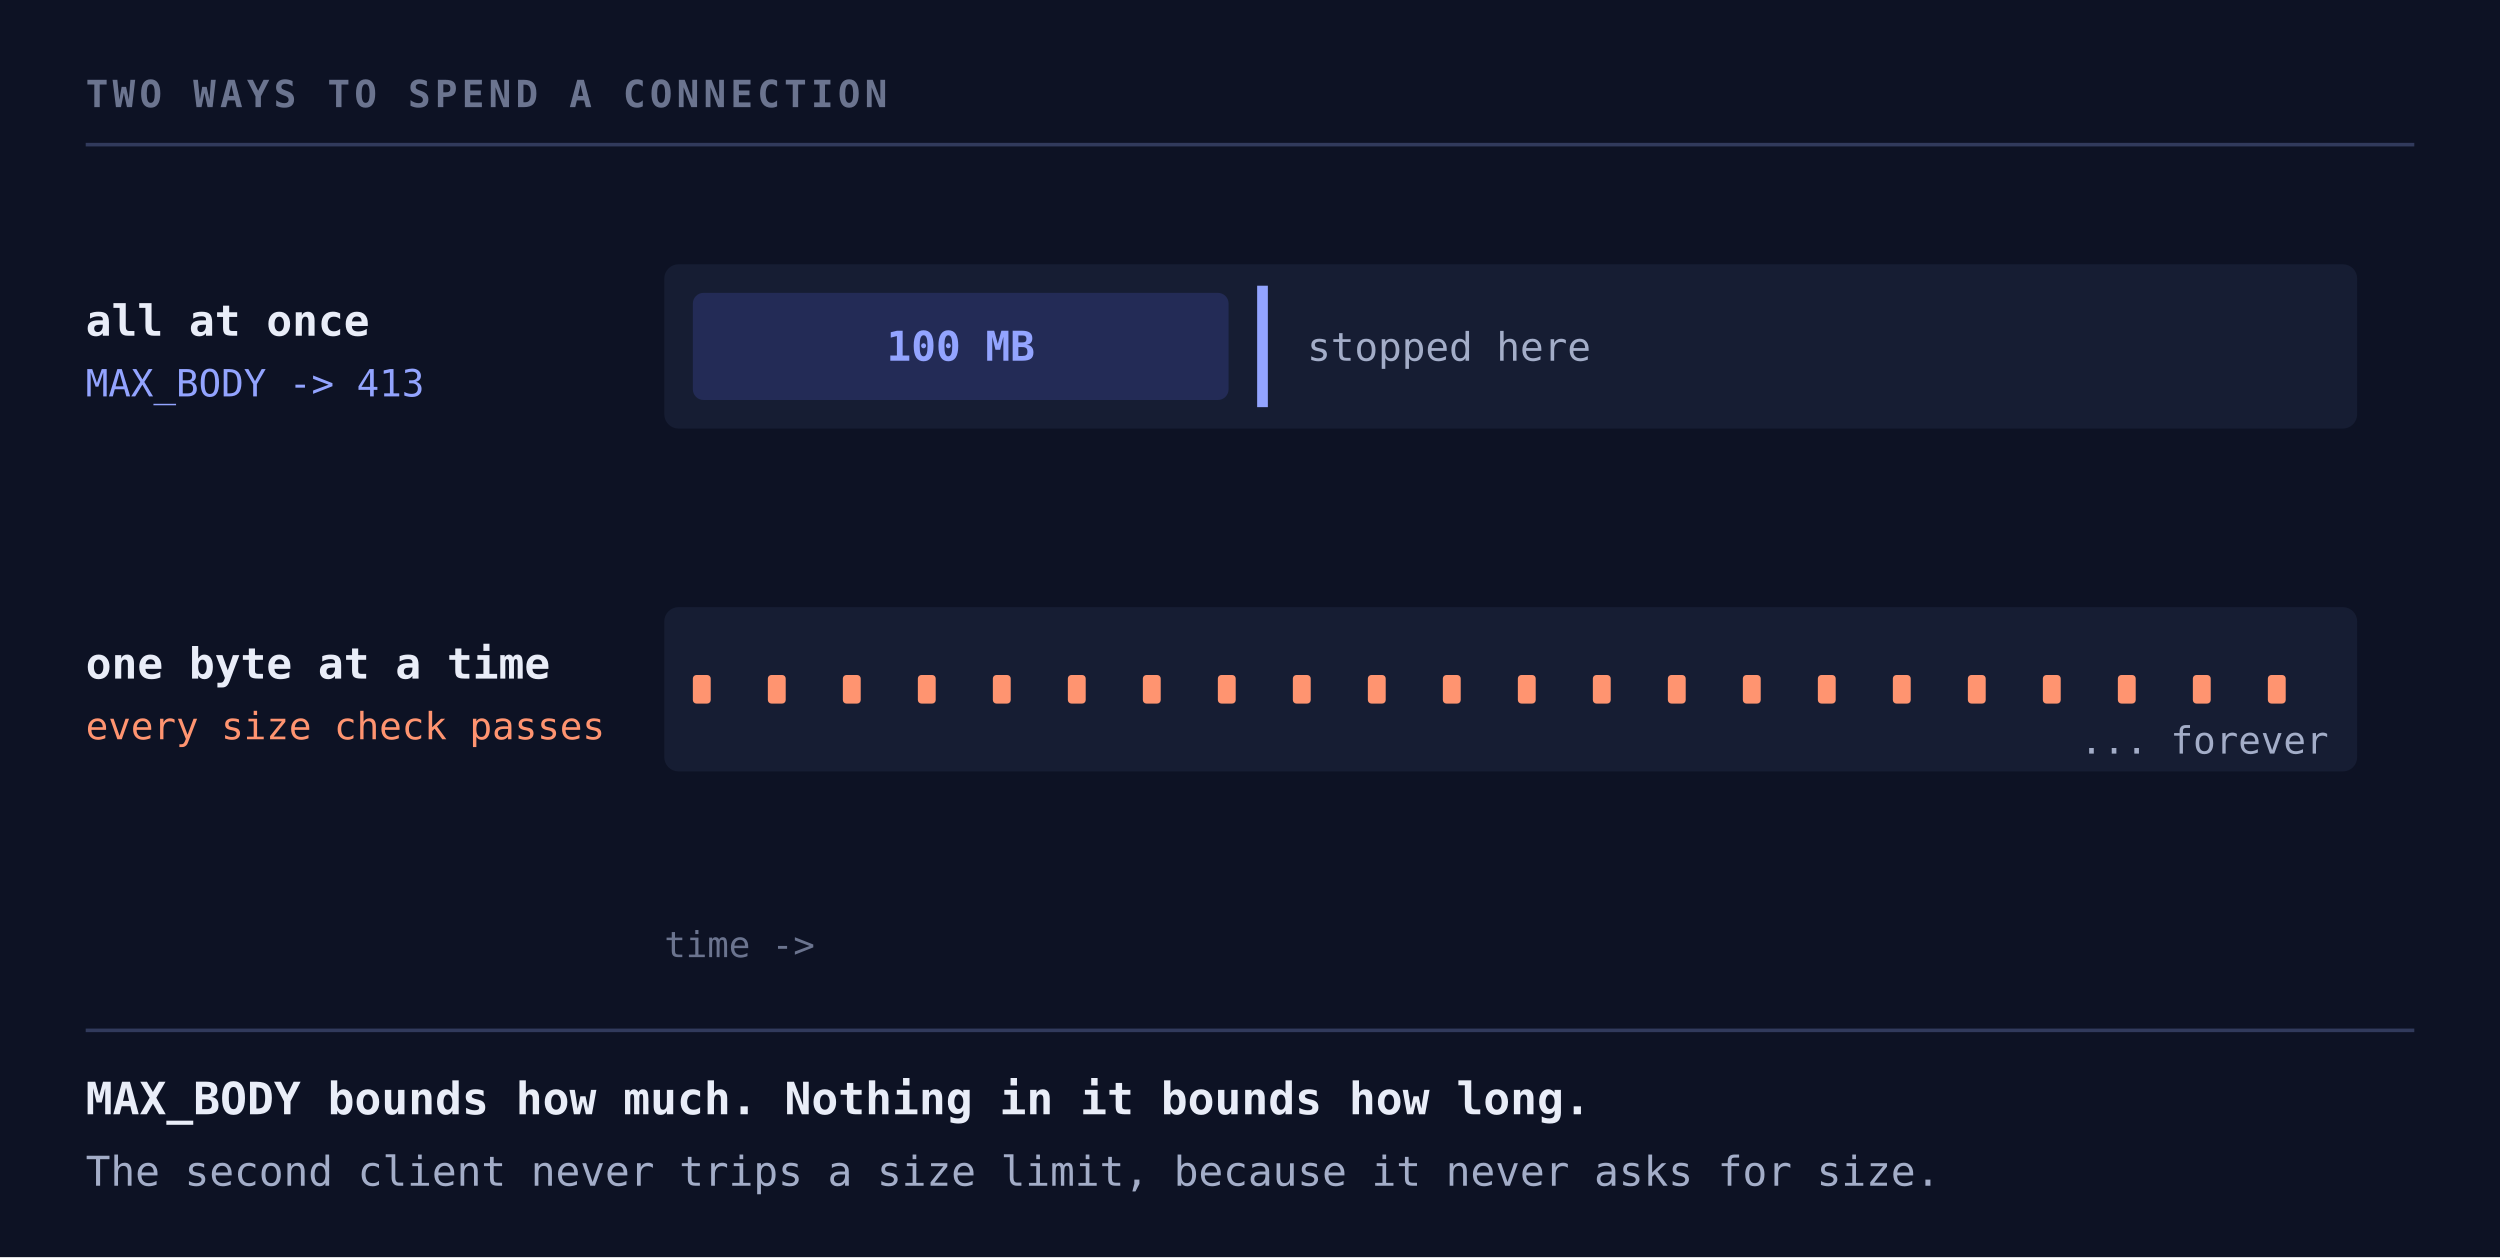
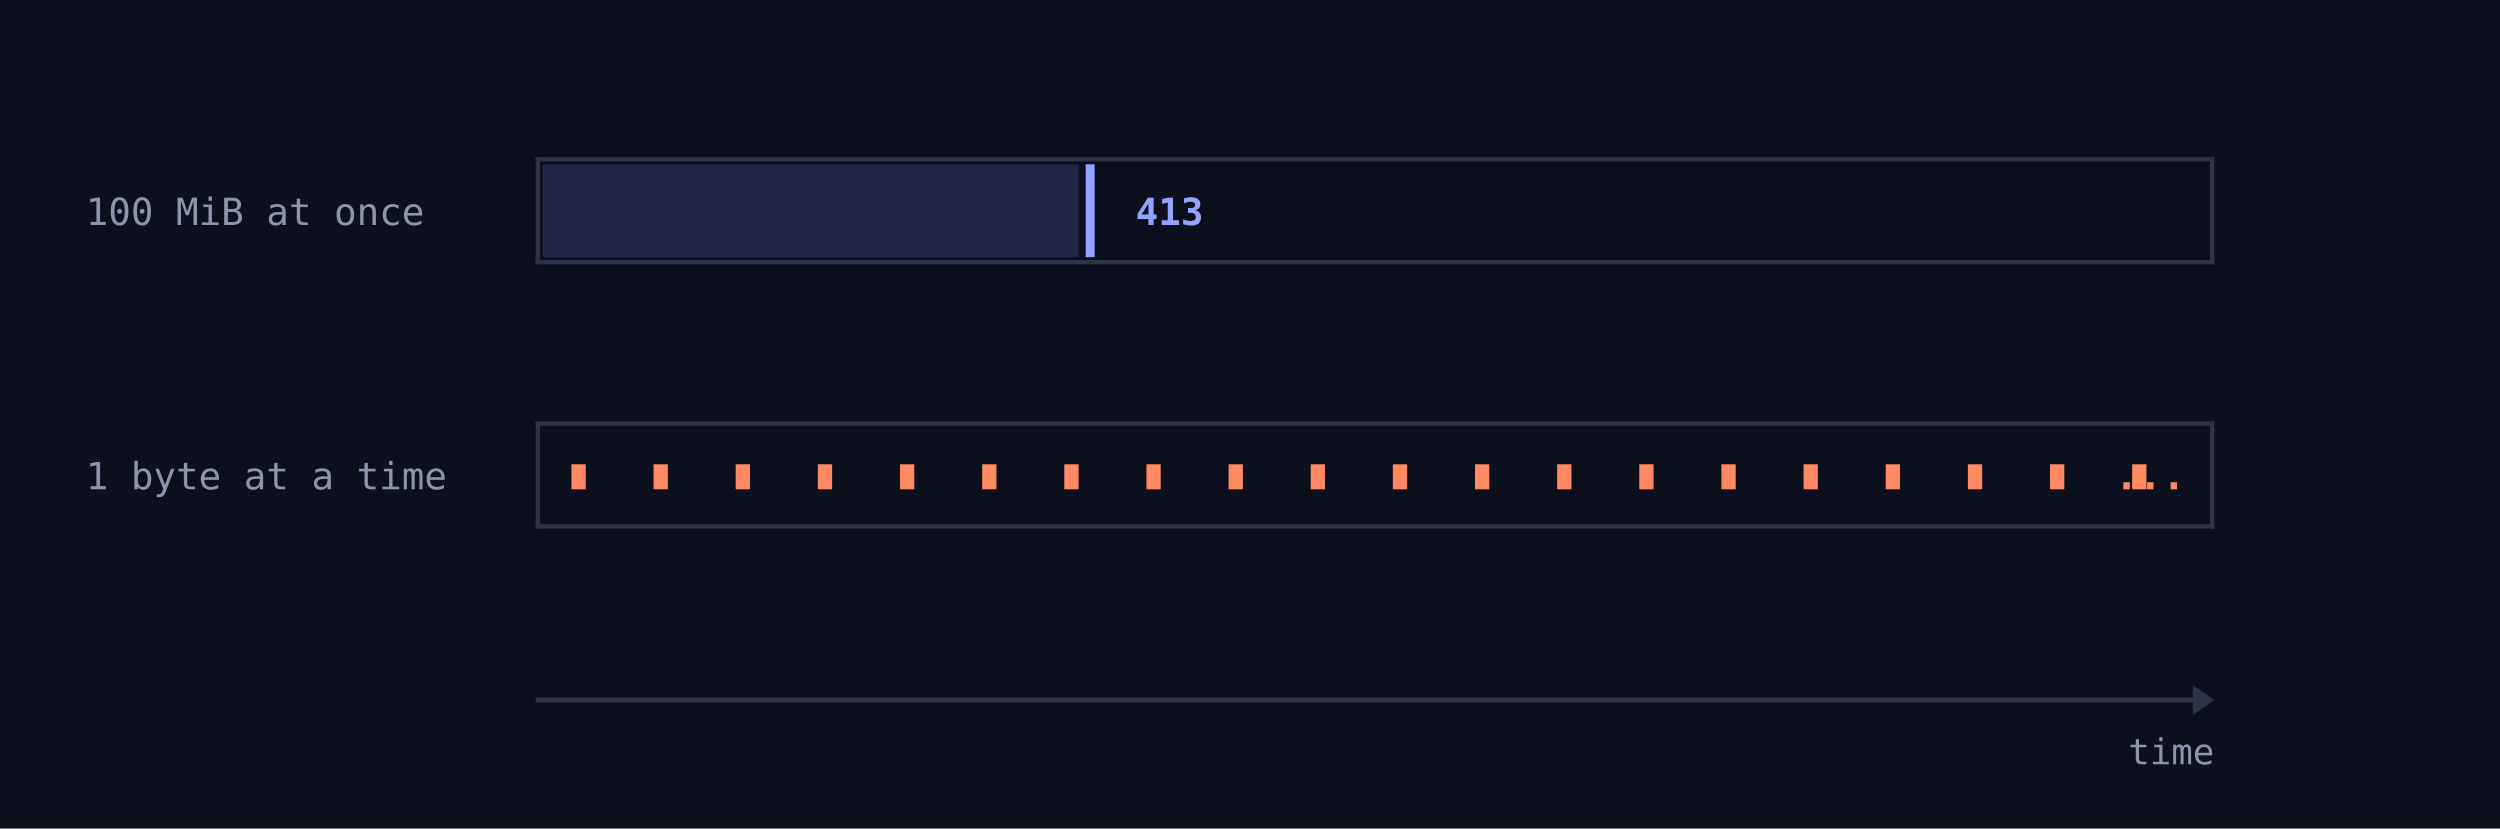
- <svg xmlns="http://www.w3.org/2000/svg" viewBox="0 0 700 352" width="700" height="352" role="img">
-   <rect x="0" y="0" width="700" height="352" fill="#0d1224" />
-   <text x="24" y="30" font-family="ui-monospace,SFMono-Regular,Menlo,Consolas,monospace" font-size="10.5" font-weight="700" fill="#6b748f" text-anchor="start" letter-spacing="1.2">TWO WAYS TO SPEND A CONNECTION</text>
-   <rect x="24" y="40" width="652" height="1" rx="0" fill="#313a5c" />
-   <text x="24" y="94" font-family="ui-monospace,SFMono-Regular,Menlo,Consolas,monospace" font-size="12" font-weight="700" fill="#e9edf8" text-anchor="start">all at once</text>
-   <text x="24" y="111" font-family="ui-monospace,SFMono-Regular,Menlo,Consolas,monospace" font-size="10.5" font-weight="400" fill="#93a4ff" text-anchor="start">MAX_BODY  -&gt;  413</text>
-   <rect x="186" y="74" width="474" height="46" rx="4" fill="#161d33" />
-   <rect x="194" y="82" width="150" height="30" rx="3" fill="#232b56" />
-   <text x="269" y="101" font-family="ui-monospace,SFMono-Regular,Menlo,Consolas,monospace" font-size="11.5" font-weight="700" fill="#93a4ff" text-anchor="middle">100 MB</text>
-   <rect x="352" y="80" width="3" height="34" rx="0" fill="#93a4ff" />
-   <text x="366" y="101" font-family="ui-monospace,SFMono-Regular,Menlo,Consolas,monospace" font-size="11" font-weight="400" fill="#a3adc8" text-anchor="start">stopped here</text>
-   <text x="24" y="190" font-family="ui-monospace,SFMono-Regular,Menlo,Consolas,monospace" font-size="12" font-weight="700" fill="#e9edf8" text-anchor="start">one byte at a time</text>
-   <text x="24" y="207" font-family="ui-monospace,SFMono-Regular,Menlo,Consolas,monospace" font-size="10.5" font-weight="400" fill="#ff9470" text-anchor="start">every size check passes</text>
-   <rect x="186" y="170" width="474" height="46" rx="4" fill="#161d33" />
-   <rect x="194" y="189" width="5" height="8" rx="1" fill="#ff9470" />
-   <rect x="215" y="189" width="5" height="8" rx="1" fill="#ff9470" />
-   <rect x="236" y="189" width="5" height="8" rx="1" fill="#ff9470" />
-   <rect x="257" y="189" width="5" height="8" rx="1" fill="#ff9470" />
-   <rect x="278" y="189" width="5" height="8" rx="1" fill="#ff9470" />
-   <rect x="299" y="189" width="5" height="8" rx="1" fill="#ff9470" />
-   <rect x="320" y="189" width="5" height="8" rx="1" fill="#ff9470" />
-   <rect x="341" y="189" width="5" height="8" rx="1" fill="#ff9470" />
-   <rect x="362" y="189" width="5" height="8" rx="1" fill="#ff9470" />
-   <rect x="383" y="189" width="5" height="8" rx="1" fill="#ff9470" />
-   <rect x="404" y="189" width="5" height="8" rx="1" fill="#ff9470" />
-   <rect x="425" y="189" width="5" height="8" rx="1" fill="#ff9470" />
-   <rect x="446" y="189" width="5" height="8" rx="1" fill="#ff9470" />
-   <rect x="467" y="189" width="5" height="8" rx="1" fill="#ff9470" />
-   <rect x="488" y="189" width="5" height="8" rx="1" fill="#ff9470" />
-   <rect x="509" y="189" width="5" height="8" rx="1" fill="#ff9470" />
-   <rect x="530" y="189" width="5" height="8" rx="1" fill="#ff9470" />
-   <rect x="551" y="189" width="5" height="8" rx="1" fill="#ff9470" />
-   <rect x="572" y="189" width="5" height="8" rx="1" fill="#ff9470" />
-   <rect x="593" y="189" width="5" height="8" rx="1" fill="#ff9470" />
-   <rect x="614" y="189" width="5" height="8" rx="1" fill="#ff9470" />
-   <rect x="635" y="189" width="5" height="8" rx="1" fill="#ff9470" />
-   <text x="194" y="185" font-family="ui-monospace,SFMono-Regular,Menlo,Consolas,monospace" font-size="10" font-weight="400" fill="#a3adc8" text-anchor="start" />
-   <text x="652" y="211" font-family="ui-monospace,SFMono-Regular,Menlo,Consolas,monospace" font-size="10.5" font-weight="400" fill="#a3adc8" text-anchor="end">... forever</text>
-   <text x="186" y="268" font-family="ui-monospace,SFMono-Regular,Menlo,Consolas,monospace" font-size="10" font-weight="400" fill="#6b748f" text-anchor="start">time  -&gt;</text>
-   <rect x="24" y="288" width="652" height="1" rx="0" fill="#313a5c" />
-   <text x="24" y="312" font-family="ui-monospace,SFMono-Regular,Menlo,Consolas,monospace" font-size="12.5" font-weight="700" fill="#e9edf8" text-anchor="start">MAX_BODY bounds how much. Nothing in it bounds how long.</text>
-   <text x="24" y="332" font-family="ui-monospace,SFMono-Regular,Menlo,Consolas,monospace" font-size="11.5" font-weight="400" fill="#a3adc8" text-anchor="start">The second client never trips a size limit, because it never asks for size.</text>
+ <svg xmlns="http://www.w3.org/2000/svg" viewBox="0 0 700 232" width="700" height="232" role="img">
+   <rect x="0" y="0" width="700" height="232" fill="#0c101c" />
+   <text x="24" y="63" font-family="ui-monospace,SFMono-Regular,Menlo,Consolas,monospace" font-size="10.5" font-weight="400" fill="#8b95ab" text-anchor="start">100 MiB at once</text>
+   <rect x="150" y="44" width="470" height="1.2" rx="0" fill="#2c3448" />
+   <rect x="150" y="72.8" width="470" height="1.2" rx="0" fill="#2c3448" />
+   <rect x="150" y="44" width="1.2" height="30" rx="0" fill="#2c3448" />
+   <rect x="618.8" y="44" width="1.2" height="30" rx="0" fill="#2c3448" />
+   <rect x="152" y="46" width="150" height="26" rx="0" fill="#1e2547" />
+   <rect x="304" y="46" width="2.5" height="26" rx="0" fill="#93a4ff" />
+   <text x="318" y="63" font-family="ui-monospace,SFMono-Regular,Menlo,Consolas,monospace" font-size="10.5" font-weight="700" fill="#93a4ff" text-anchor="start">413</text>
+   <text x="24" y="137" font-family="ui-monospace,SFMono-Regular,Menlo,Consolas,monospace" font-size="10.5" font-weight="400" fill="#8b95ab" text-anchor="start">1 byte at a time</text>
+   <rect x="150" y="118" width="470" height="1.2" rx="0" fill="#2c3448" />
+   <rect x="150" y="146.8" width="470" height="1.2" rx="0" fill="#2c3448" />
+   <rect x="150" y="118" width="1.2" height="30" rx="0" fill="#2c3448" />
+   <rect x="618.8" y="118" width="1.2" height="30" rx="0" fill="#2c3448" />
+   <rect x="160" y="130" width="4" height="7" rx="0" fill="#ff8a62" />
+   <rect x="183" y="130" width="4" height="7" rx="0" fill="#ff8a62" />
+   <rect x="206" y="130" width="4" height="7" rx="0" fill="#ff8a62" />
+   <rect x="229" y="130" width="4" height="7" rx="0" fill="#ff8a62" />
+   <rect x="252" y="130" width="4" height="7" rx="0" fill="#ff8a62" />
+   <rect x="275" y="130" width="4" height="7" rx="0" fill="#ff8a62" />
+   <rect x="298" y="130" width="4" height="7" rx="0" fill="#ff8a62" />
+   <rect x="321" y="130" width="4" height="7" rx="0" fill="#ff8a62" />
+   <rect x="344" y="130" width="4" height="7" rx="0" fill="#ff8a62" />
+   <rect x="367" y="130" width="4" height="7" rx="0" fill="#ff8a62" />
+   <rect x="390" y="130" width="4" height="7" rx="0" fill="#ff8a62" />
+   <rect x="413" y="130" width="4" height="7" rx="0" fill="#ff8a62" />
+   <rect x="436" y="130" width="4" height="7" rx="0" fill="#ff8a62" />
+   <rect x="459" y="130" width="4" height="7" rx="0" fill="#ff8a62" />
+   <rect x="482" y="130" width="4" height="7" rx="0" fill="#ff8a62" />
+   <rect x="505" y="130" width="4" height="7" rx="0" fill="#ff8a62" />
+   <rect x="528" y="130" width="4" height="7" rx="0" fill="#ff8a62" />
+   <rect x="551" y="130" width="4" height="7" rx="0" fill="#ff8a62" />
+   <rect x="574" y="130" width="4" height="7" rx="0" fill="#ff8a62" />
+   <rect x="597" y="130" width="4" height="7" rx="0" fill="#ff8a62" />
+   <text x="612" y="137" font-family="ui-monospace,SFMono-Regular,Menlo,Consolas,monospace" font-size="11" font-weight="700" fill="#ff8a62" text-anchor="end">...</text>
+   <rect x="150" y="195.3" width="464" height="1.4" rx="0" fill="#2c3448" />
+   <path d="M614 191.8 L620 196 L614 200.2 z" fill="#2c3448" />
+   <text x="620" y="214" font-family="ui-monospace,SFMono-Regular,Menlo,Consolas,monospace" font-size="10" font-weight="400" fill="#8b95ab" text-anchor="end">time</text>
</svg>
